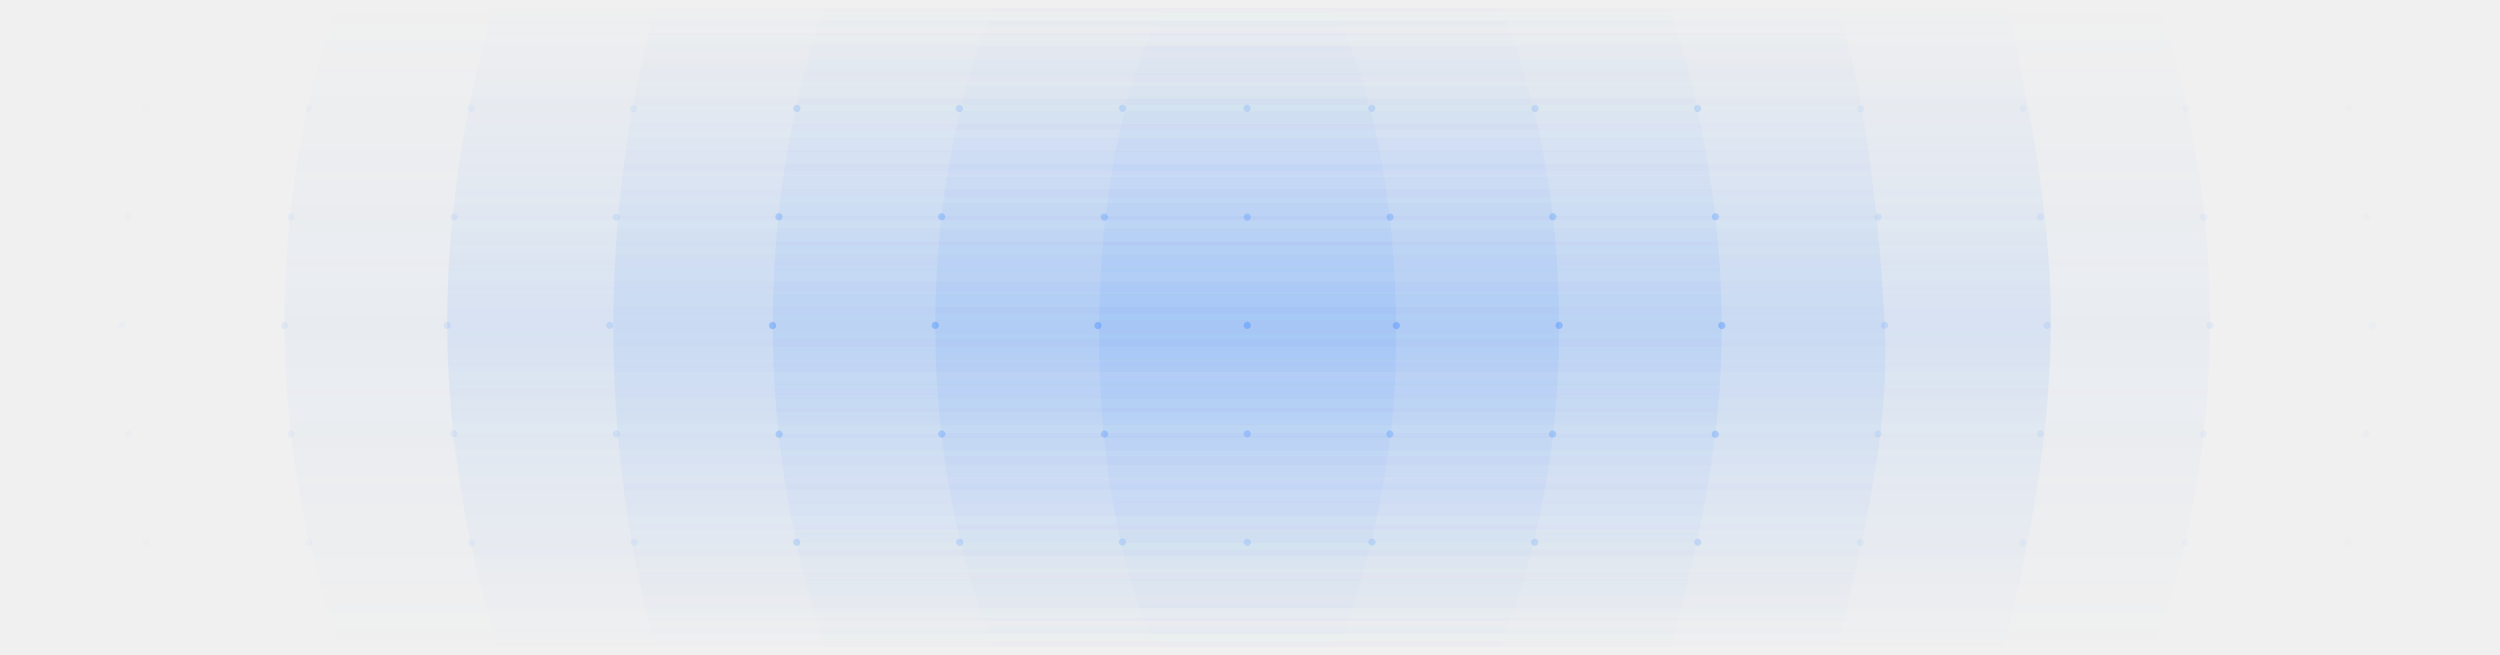
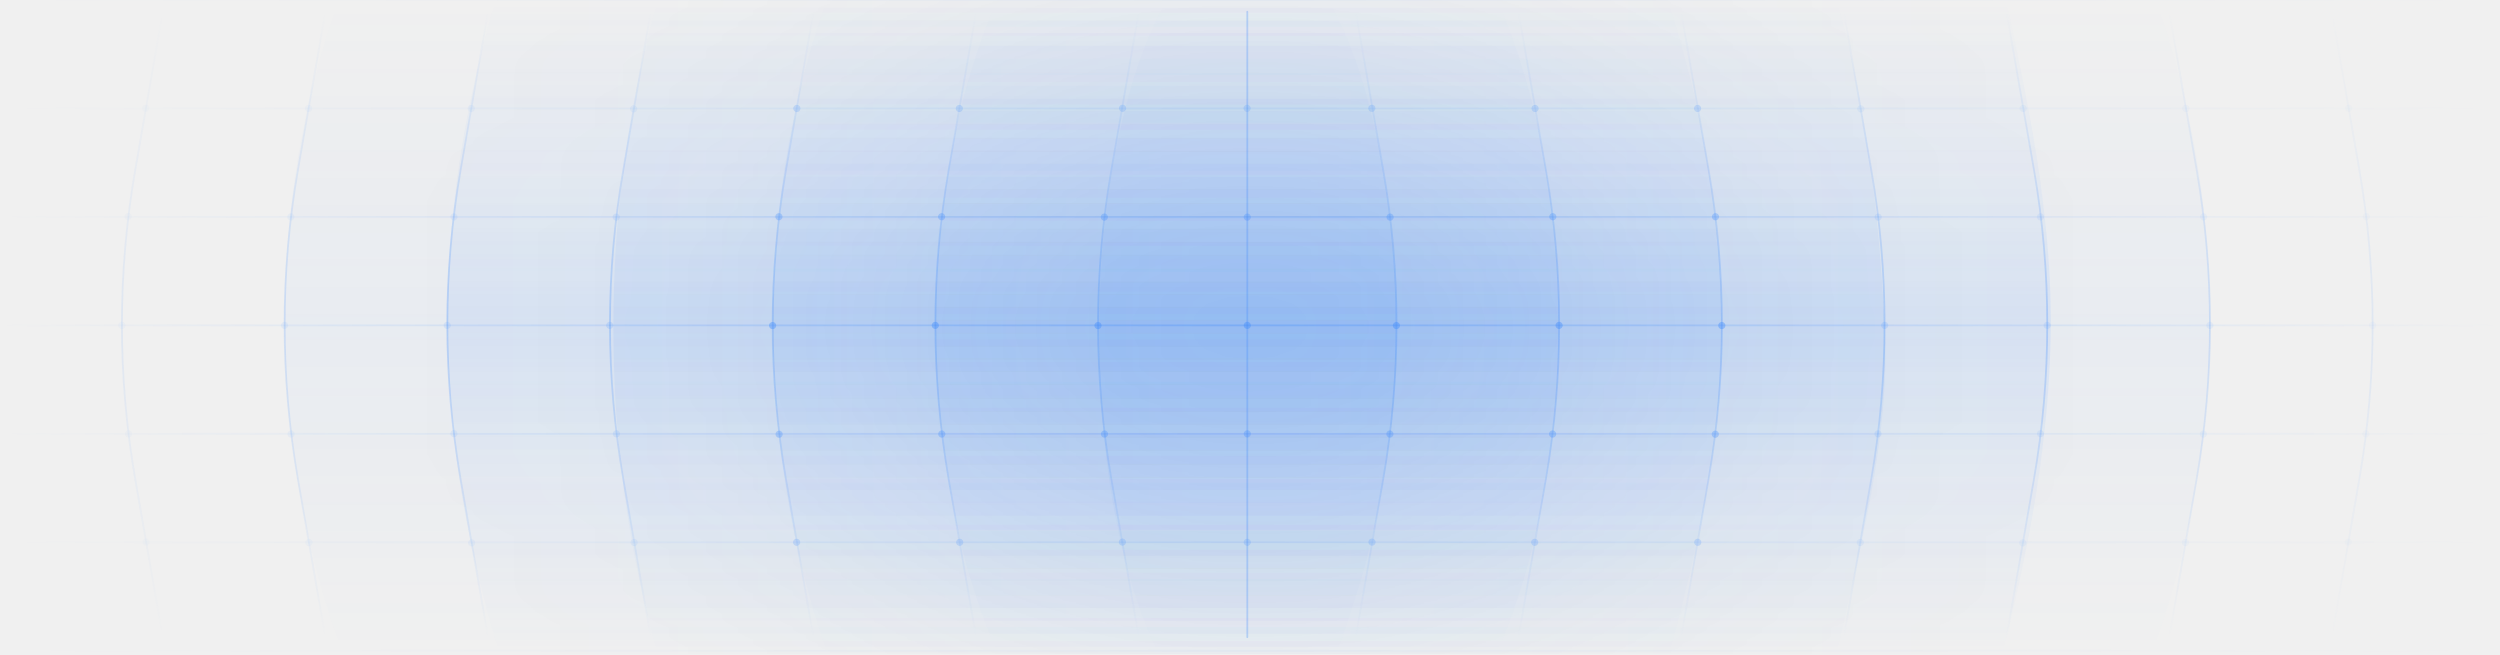
<svg xmlns="http://www.w3.org/2000/svg" width="1383" height="362" viewBox="0 0 1383 362" fill="none">
-   <g clip-path="url(#clip0_3888_121)">
-     <path opacity="0.1" d="M1107.9 361.3C1122.3 303 1134.5 241.8 1134.5 177.2C1134.5 115 1121.5 55.4 1109.8 -0.4H274.1C258.1 55.2 247.4 115.8 247.4 178C247.4 242.7 258.8 303.8 276.1 361.3H1107.9Z" fill="url(#paint0_linear_3888_121)" />
-     <path opacity="0.05" d="M187.1 0C167.8 55.6 157.4 115.3 157.4 177.6C157.4 242.3 168.7 304.3 189.5 361.7H1190.5C1211.2 304.3 1222.6 242.2 1222.6 177.6C1222.6 115.4 1212.1 55.6 1192.9 0H187.1Z" fill="url(#paint1_linear_3888_121)" />
-     <path opacity="0.1" d="M1016.2 361.7C1028 305.7 1045.8 243.8 1042.6 180C1039.3 115.6 1032 56 1016.2 0H363.7C348 56 339.3 117 339.3 180.8C339.3 244.7 347.9 305.7 363.7 361.7H1016.2Z" fill="url(#paint2_linear_3888_121)" />
-     <path opacity="0.1" d="M828.1 361.7C849.7 311.1 862.5 248.3 862.5 180.2C862.5 112.7 849.9 50.3 828.6 0H551.3C530 50.4 517.4 112.7 517.4 180.2C517.4 248.3 530.2 311.1 551.8 361.7H828.1Z" fill="url(#paint3_linear_3888_121)" />
-     <path opacity="0.1" d="M923.6 361.7C938.2 306.3 952.5 246.8 952.5 182.1C952.5 116.4 940.2 55 922.8 0L457.1 0.2C438.1 54.6 427.5 114.4 427.5 180.1C427.5 244.8 439 307.2 457.4 361.1L923.6 361.7Z" fill="url(#paint4_linear_3888_121)" />
+   <g clip-path="url(#clip0_3897_2)">
+     <path opacity="0.1" d="M1107.9 361.3C1122.3 303 1134.5 241.8 1134.5 177.2C1134.5 115 1121.5 55.4 1109.8 -0.4H274.1C258.1 55.2 247.4 115.8 247.4 178C247.4 242.7 258.8 303.8 276.1 361.3H1107.9Z" fill="url(#paint0_linear_3897_2)" />
+     <path opacity="0.05" d="M187.1 0C167.8 55.6 157.4 115.3 157.4 177.6C157.4 242.3 168.7 304.3 189.5 361.7H1190.5C1211.2 304.3 1222.6 242.2 1222.6 177.6C1222.6 115.4 1212.1 55.6 1192.9 0H187.1Z" fill="url(#paint1_linear_3897_2)" />
+     <path opacity="0.1" d="M1016.2 361.7C1028 305.7 1045.8 243.8 1042.6 180C1039.3 115.6 1032 56 1016.2 0H363.7C348 56 339.3 117 339.3 180.8C339.3 244.7 347.9 305.7 363.7 361.7H1016.2Z" fill="url(#paint2_linear_3897_2)" />
+     <path opacity="0.1" d="M828.1 361.7C849.7 311.1 862.5 248.3 862.5 180.2C862.5 112.7 849.9 50.3 828.6 0H551.3C530 50.4 517.4 112.7 517.4 180.2C517.4 248.3 530.2 311.1 551.8 361.7H828.1Z" fill="url(#paint3_linear_3897_2)" />
+     <path opacity="0.1" d="M923.6 361.7C938.2 306.3 952.5 246.8 952.5 182.1C952.5 116.4 940.2 55 922.8 0L457.1 0.2C438.1 54.6 427.5 114.4 427.5 180.1C427.5 244.8 439 307.2 457.4 361.1L923.6 361.7Z" fill="url(#paint4_linear_3897_2)" />
+     <path opacity="0.05" d="M1380 0H0" stroke="url(#paint5_linear_3897_2)" stroke-linecap="round" />
+     <path opacity="0.1" d="M1380 60H0" stroke="url(#paint6_linear_3897_2)" stroke-linecap="round" />
+     <path opacity="0.2" d="M1380 120H0" stroke="url(#paint7_linear_3897_2)" stroke-linecap="round" />
+     <path opacity="0.3" d="M1380 180H0" stroke="url(#paint8_linear_3897_2)" stroke-linecap="round" />
+     <path opacity="0.2" d="M1380 240H0" stroke="url(#paint9_linear_3897_2)" stroke-linecap="round" />
+     <path opacity="0.1" d="M1380 300H0" stroke="url(#paint10_linear_3897_2)" stroke-linecap="round" />
+     <path opacity="0.05" d="M1380 360H0" stroke="url(#paint11_linear_3897_2)" stroke-linecap="round" />
+     <path opacity="0.3" d="M630 6.5L614.8 94.1C605 150.6 605 208.4 614.8 265L630 352.6" stroke="url(#paint12_linear_3897_2)" stroke-linecap="round" />
+     <path opacity="0.3" d="M540 6.5L524.8 94.1C515 150.6 515 208.4 524.8 265L540 352.6" stroke="url(#paint13_linear_3897_2)" stroke-linecap="round" />
+     <path opacity="0.3" d="M450 6.5L434.8 94.1C425 150.6 425 208.4 434.8 265L450 352.6" stroke="url(#paint14_linear_3897_2)" stroke-linecap="round" />
+     <path opacity="0.3" d="M360 6.5L344.8 94.1C335 150.6 335 208.4 344.8 265L360 352.6" stroke="url(#paint15_linear_3897_2)" stroke-linecap="round" />
+     <path opacity="0.3" d="M270 6.5L254.8 94.1C245 150.6 245 208.4 254.8 265L270 352.6" stroke="url(#paint16_linear_3897_2)" stroke-linecap="round" />
+     <path opacity="0.2" d="M180 6.5L164.8 94.1C155 150.6 155 208.4 164.8 265L180 352.6" stroke="url(#paint17_linear_3897_2)" stroke-linecap="round" />
+     <path opacity="0.1" d="M90 6.5L74.8 94.1C65 150.6 65 208.4 74.8 265L90 352.5" stroke="url(#paint18_linear_3897_2)" stroke-linecap="round" />
+     <path opacity="0.3" d="M690 352.5V6.5" stroke="url(#paint19_linear_3897_2)" stroke-linecap="round" />
+     <path opacity="0.3" d="M750 352.5L765.2 264.9C775 208.4 775 150.6 765.2 94L750 6.5" stroke="url(#paint20_linear_3897_2)" stroke-linecap="round" />
+     <path opacity="0.3" d="M840 352.5L855.2 264.9C865 208.4 865 150.6 855.2 94L840 6.5" stroke="url(#paint21_linear_3897_2)" stroke-linecap="round" />
+     <path opacity="0.3" d="M930 352.5L945.2 264.9C955 208.4 955 150.6 945.2 94L930 6.5" stroke="url(#paint22_linear_3897_2)" stroke-linecap="round" />
+     <path opacity="0.3" d="M1020 352.5L1035.2 264.9C1045 208.4 1045 150.6 1035.2 94L1020 6.5" stroke="url(#paint23_linear_3897_2)" stroke-linecap="round" />
+     <path opacity="0.3" d="M1110 352.5L1125.2 264.9C1135 208.4 1135 150.6 1125.2 94L1110 6.5" stroke="url(#paint24_linear_3897_2)" stroke-linecap="round" />
+     <path opacity="0.2" d="M1200 352.5L1215.2 264.9C1225 208.4 1225 150.6 1215.2 94L1200 6.5" stroke="url(#paint25_linear_3897_2)" stroke-linecap="round" />
+     <path opacity="0.1" d="M1290 352.5L1305.2 264.9C1315 208.4 1315 150.6 1305.2 94L1290 6.5" stroke="url(#paint26_linear_3897_2)" stroke-linecap="round" />
    <path opacity="0.3" d="M690 122.1C691.105 122.1 692 121.204 692 120.1C692 118.995 691.105 118.1 690 118.1C688.895 118.1 688 118.995 688 120.1C688 121.204 688.895 122.1 690 122.1Z" fill="#448FFE" />
    <path opacity="0.3" d="M690 242C691.105 242 692 241.105 692 240C692 238.895 691.105 238 690 238C688.895 238 688 238.895 688 240C688 241.105 688.895 242 690 242Z" fill="#448FFE" />
    <path opacity="0.4" d="M690 182C691.105 182 692 181.105 692 180C692 178.895 691.105 178 690 178C688.895 178 688 178.895 688 180C688 181.105 688.895 182 690 182Z" fill="#448FFE" />
    <path opacity="0.2" d="M689.9 61.9C691.005 61.9 691.9 61.005 691.9 59.9C691.9 58.796 691.005 57.9 689.9 57.9C688.796 57.9 687.9 58.796 687.9 59.9C687.9 61.005 688.796 61.9 689.9 61.9Z" fill="#448FFE" />
    <path opacity="0.2" d="M690 302C691.105 302 692 301.105 692 300C692 298.895 691.105 298 690 298C688.895 298 688 298.895 688 300C688 301.105 688.895 302 690 302Z" fill="#448FFE" />
-     <path opacity="0.3" d="M769 122.1C770.105 122.1 771 121.204 771 120.1C771 118.995 770.105 118.1 769 118.1C767.895 118.1 767 118.995 767 120.1C767 121.204 767.895 122.1 769 122.1Z" fill="#448FFE" />
-     <path opacity="0.3" d="M768.9 242.1C770.005 242.1 770.9 241.204 770.9 240.1C770.9 238.995 770.005 238.1 768.9 238.1C767.796 238.1 766.9 238.995 766.9 240.1C766.9 241.204 767.796 242.1 768.9 242.1Z" fill="#448FFE" />
-     <path opacity="0.4" d="M772.5 182.1C773.605 182.1 774.5 181.204 774.5 180.1C774.5 178.995 773.605 178.1 772.5 178.1C771.395 178.1 770.5 178.995 770.5 180.1C770.5 181.204 771.395 182.1 772.5 182.1Z" fill="#448FFE" />
+     <path opacity="0.3" d="M769 122.101C770.105 122.101 771 121.205 771 120.101C771 118.996 770.105 118.101 769 118.101C767.895 118.101 767 118.996 767 120.101C767 121.205 767.895 122.101 769 122.101Z" fill="#448FFE" />
+     <path opacity="0.3" d="M768.9 242.101C770.005 242.101 770.9 241.205 770.9 240.101C770.9 238.996 770.005 238.101 768.9 238.101C767.796 238.101 766.9 238.996 766.9 240.101C766.9 241.205 767.796 242.101 768.9 242.101Z" fill="#448FFE" />
+     <path opacity="0.4" d="M772.5 182.101C773.605 182.101 774.5 181.205 774.5 180.101C774.5 178.996 773.605 178.101 772.5 178.101C771.395 178.101 770.5 178.996 770.5 180.101C770.5 181.205 771.395 182.101 772.5 182.101Z" fill="#448FFE" />
    <path opacity="0.2" d="M758.9 61.9C760.005 61.9 760.9 61.005 760.9 59.9C760.9 58.796 760.005 57.9 758.9 57.9C757.796 57.9 756.9 58.796 756.9 59.9C756.9 61.005 757.796 61.9 758.9 61.9Z" fill="#448FFE" />
    <path opacity="0.2" d="M759 301.9C760.105 301.9 761 301.005 761 299.9C761 298.796 760.105 297.9 759 297.9C757.895 297.9 757 298.796 757 299.9C757 301.005 757.895 301.9 759 301.9Z" fill="#448FFE" />
    <path opacity="0.3" d="M859 121.9C860.105 121.9 861 121.005 861 119.9C861 118.796 860.105 117.9 859 117.9C857.895 117.9 857 118.796 857 119.9C857 121.005 857.895 121.9 859 121.9Z" fill="#448FFE" />
-     <path opacity="0.3" d="M858.9 242.1C860.005 242.1 860.9 241.204 860.9 240.1C860.9 238.995 860.005 238.1 858.9 238.1C857.796 238.1 856.9 238.995 856.9 240.1C856.9 241.204 857.796 242.1 858.9 242.1Z" fill="#448FFE" />
+     <path opacity="0.3" d="M858.9 242.101C860.005 242.101 860.9 241.205 860.9 240.101C860.9 238.996 860.005 238.101 858.9 238.101C857.796 238.101 856.9 238.996 856.9 240.101C856.9 241.205 857.796 242.101 858.9 242.101Z" fill="#448FFE" />
    <path opacity="0.4" d="M862.5 182C863.605 182 864.5 181.105 864.5 180C864.5 178.895 863.605 178 862.5 178C861.395 178 860.5 178.895 860.5 180C860.5 181.105 861.395 182 862.5 182Z" fill="#448FFE" />
    <path opacity="0.2" d="M849.2 62C850.305 62 851.2 61.105 851.2 60C851.2 58.895 850.305 58 849.2 58C848.096 58 847.2 58.895 847.2 60C847.2 61.105 848.096 62 849.2 62Z" fill="#448FFE" />
    <path opacity="0.2" d="M849 302C850.105 302 851 301.105 851 300C851 298.895 850.105 298 849 298C847.895 298 847 298.895 847 300C847 301.105 847.895 302 849 302Z" fill="#448FFE" />
    <path opacity="0.3" d="M949 121.9C950.105 121.9 951 121.005 951 119.9C951 118.796 950.105 117.9 949 117.9C947.895 117.9 947 118.796 947 119.9C947 121.005 947.895 121.9 949 121.9Z" fill="#448FFE" />
-     <path opacity="0.3" d="M948.9 242.201C950.005 242.201 950.9 241.306 950.9 240.201C950.9 239.097 950.005 238.201 948.9 238.201C947.796 238.201 946.9 239.097 946.9 240.201C946.9 241.306 947.796 242.201 948.9 242.201Z" fill="#448FFE" />
-     <path opacity="0.4" d="M952.5 182.1C953.605 182.1 954.5 181.204 954.5 180.1C954.5 178.995 953.605 178.1 952.5 178.1C951.395 178.1 950.5 178.995 950.5 180.1C950.5 181.204 951.395 182.1 952.5 182.1Z" fill="#448FFE" />
+     <path opacity="0.3" d="M948.9 242.2C950.005 242.2 950.9 241.305 950.9 240.2C950.9 239.096 950.005 238.2 948.9 238.2C947.796 238.2 946.9 239.096 946.9 240.2C946.9 241.305 947.796 242.2 948.9 242.2Z" fill="#448FFE" />
+     <path opacity="0.4" d="M952.5 182.101C953.605 182.101 954.5 181.205 954.5 180.101C954.5 178.996 953.605 178.101 952.5 178.101C951.395 178.101 950.5 178.996 950.5 180.101C950.5 181.205 951.395 182.101 952.5 182.101Z" fill="#448FFE" />
    <path opacity="0.2" d="M939.101 62C940.205 62 941.101 61.105 941.101 60C941.101 58.895 940.205 58 939.101 58C937.996 58 937.101 58.895 937.101 60C937.101 61.105 937.996 62 939.101 62Z" fill="#448FFE" />
    <path opacity="0.2" d="M939.2 302C940.305 302 941.2 301.105 941.2 300C941.2 298.895 940.305 298 939.2 298C938.096 298 937.2 298.895 937.2 300C937.2 301.105 938.096 302 939.2 302Z" fill="#448FFE" />
    <g opacity="0.4">
-       <path opacity="0.3" d="M1039 122.102C1040.11 122.102 1041 121.206 1041 120.102C1041 118.997 1040.11 118.102 1039 118.102C1037.9 118.102 1037 118.997 1037 120.102C1037 121.206 1037.9 122.102 1039 122.102Z" fill="#448FFE" />
-       <path opacity="0.3" d="M1038.9 242.002C1040 242.002 1040.9 241.107 1040.9 240.002C1040.9 238.897 1040 238.002 1038.9 238.002C1037.8 238.002 1036.9 238.897 1036.9 240.002C1036.9 241.107 1037.8 242.002 1038.9 242.002Z" fill="#448FFE" />
-       <path opacity="0.4" d="M1042.6 182.002C1043.71 182.002 1044.6 181.107 1044.6 180.002C1044.6 178.897 1043.71 178.002 1042.6 178.002C1041.5 178.002 1040.6 178.897 1040.6 180.002C1040.6 181.107 1041.5 182.002 1042.6 182.002Z" fill="#448FFE" />
-       <path opacity="0.2" d="M1029.4 62.201C1030.5 62.201 1031.4 61.306 1031.4 60.201C1031.4 59.097 1030.5 58.201 1029.4 58.201C1028.3 58.201 1027.4 59.097 1027.4 60.201C1027.4 61.306 1028.3 62.201 1029.4 62.201Z" fill="#448FFE" />
-       <path opacity="0.2" d="M1029.1 302.102C1030.21 302.102 1031.1 301.206 1031.1 300.102C1031.1 298.997 1030.21 298.102 1029.1 298.102C1028 298.102 1027.1 298.997 1027.1 300.102C1027.1 301.206 1028 302.102 1029.1 302.102Z" fill="#448FFE" />
+       <path opacity="0.3" d="M1039 122.101C1040.11 122.101 1041 121.205 1041 120.101C1041 118.996 1040.11 118.101 1039 118.101C1037.9 118.101 1037 118.996 1037 120.101C1037 121.205 1037.9 122.101 1039 122.101Z" fill="#448FFE" />
+       <path opacity="0.3" d="M1038.9 242C1040 242 1040.9 241.105 1040.9 240C1040.9 238.895 1040 238 1038.9 238C1037.8 238 1036.9 238.895 1036.9 240C1036.9 241.105 1037.8 242 1038.9 242Z" fill="#448FFE" />
+       <path opacity="0.4" d="M1042.6 182C1043.71 182 1044.6 181.105 1044.6 180C1044.6 178.895 1043.71 178 1042.6 178C1041.5 178 1040.6 178.895 1040.6 180C1040.6 181.105 1041.5 182 1042.6 182Z" fill="#448FFE" />
+       <path opacity="0.2" d="M1029.4 62.2C1030.5 62.2 1031.4 61.305 1031.4 60.2C1031.4 59.096 1030.5 58.2 1029.4 58.2C1028.3 58.2 1027.4 59.096 1027.4 60.2C1027.4 61.305 1028.3 62.2 1029.4 62.2Z" fill="#448FFE" />
+       <path opacity="0.2" d="M1029.1 302.101C1030.21 302.101 1031.1 301.205 1031.1 300.101C1031.1 298.996 1030.21 298.101 1029.1 298.101C1028 298.101 1027.1 298.996 1027.1 300.101C1027.1 301.205 1028 302.101 1029.1 302.101Z" fill="#448FFE" />
    </g>
    <g opacity="0.3">
      <path opacity="0.3" d="M1128.8 122C1129.9 122 1130.8 121.105 1130.8 120C1130.8 118.895 1129.9 118 1128.8 118C1127.7 118 1126.8 118.895 1126.8 120C1126.8 121.105 1127.7 122 1128.8 122Z" fill="#448FFE" />
      <path opacity="0.3" d="M1128.8 241.9C1129.9 241.9 1130.8 241.005 1130.8 239.9C1130.8 238.796 1129.9 237.9 1128.8 237.9C1127.7 237.9 1126.8 238.796 1126.8 239.9C1126.8 241.005 1127.7 241.9 1128.8 241.9Z" fill="#448FFE" />
      <path opacity="0.4" d="M1132.5 182C1133.6 182 1134.5 181.105 1134.5 180C1134.5 178.895 1133.6 178 1132.5 178C1131.4 178 1130.5 178.895 1130.5 180C1130.5 181.105 1131.4 182 1132.5 182Z" fill="#448FFE" />
      <path opacity="0.2" d="M1119.2 62C1120.3 62 1121.2 61.105 1121.2 60C1121.2 58.895 1120.3 58 1119.2 58C1118.1 58 1117.2 58.895 1117.2 60C1117.2 61.105 1118.1 62 1119.2 62Z" fill="#448FFE" />
-       <path opacity="0.2" d="M1119 302.301C1120.1 302.301 1121 301.405 1121 300.301C1121 299.196 1120.1 298.301 1119 298.301C1117.9 298.301 1117 299.196 1117 300.301C1117 301.405 1117.9 302.301 1119 302.301Z" fill="#448FFE" />
+       <path opacity="0.2" d="M1119 302.3C1120.1 302.3 1121 301.404 1121 300.3C1121 299.195 1120.1 298.3 1119 298.3C1117.9 298.3 1117 299.195 1117 300.3C1117 301.404 1117.9 302.3 1119 302.3Z" fill="#448FFE" />
    </g>
    <g opacity="0.2">
      <path opacity="0.3" d="M1219 122C1220.1 122 1221 121.105 1221 120C1221 118.895 1220.1 118 1219 118C1217.9 118 1217 118.895 1217 120C1217 121.105 1217.9 122 1219 122Z" fill="#448FFE" />
      <path opacity="0.3" d="M1218.9 242.1C1220 242.1 1220.9 241.204 1220.9 240.1C1220.9 238.995 1220 238.1 1218.9 238.1C1217.8 238.1 1216.9 238.995 1216.9 240.1C1216.9 241.204 1217.8 242.1 1218.9 242.1Z" fill="#448FFE" />
      <path opacity="0.4" d="M1222.5 182C1223.6 182 1224.5 181.105 1224.5 180C1224.5 178.895 1223.6 178 1222.5 178C1221.4 178 1220.5 178.895 1220.5 180C1220.5 181.105 1221.4 182 1222.5 182Z" fill="#448FFE" />
      <path opacity="0.2" d="M1209.2 62C1210.3 62 1211.2 61.105 1211.2 60C1211.2 58.895 1210.3 58 1209.2 58C1208.1 58 1207.2 58.895 1207.2 60C1207.2 61.105 1208.1 62 1209.2 62Z" fill="#448FFE" />
      <path opacity="0.2" d="M1209 302.1C1210.1 302.1 1211 301.204 1211 300.1C1211 298.995 1210.1 298.1 1209 298.1C1207.9 298.1 1207 298.995 1207 300.1C1207 301.204 1207.9 302.1 1209 302.1Z" fill="#448FFE" />
    </g>
    <g opacity="0.1">
      <path opacity="0.3" d="M1309 121.801C1310.11 121.801 1311 120.905 1311 119.801C1311 118.696 1310.11 117.801 1309 117.801C1307.9 117.801 1307 118.696 1307 119.801C1307 120.905 1307.9 121.801 1309 121.801Z" fill="#448FFE" />
      <path opacity="0.3" d="M1308.8 242C1309.91 242 1310.8 241.105 1310.8 240C1310.8 238.895 1309.91 238 1308.8 238C1307.7 238 1306.8 238.895 1306.8 240C1306.8 241.105 1307.7 242 1308.8 242Z" fill="#448FFE" />
      <path opacity="0.4" d="M1312.5 182C1313.61 182 1314.5 181.105 1314.5 180C1314.5 178.895 1313.61 178 1312.5 178C1311.4 178 1310.5 178.895 1310.5 180C1310.5 181.105 1311.4 182 1312.5 182Z" fill="#448FFE" />
      <path opacity="0.2" d="M1299.3 61.9C1300.41 61.9 1301.3 61.005 1301.3 59.9C1301.3 58.796 1300.41 57.9 1299.3 57.9C1298.2 57.9 1297.3 58.796 1297.3 59.9C1297.3 61.005 1298.2 61.9 1299.3 61.9Z" fill="#448FFE" />
      <path opacity="0.2" d="M1299.1 301.9C1300.21 301.9 1301.1 301.005 1301.1 299.9C1301.1 298.796 1300.21 297.9 1299.1 297.9C1298 297.9 1297.1 298.796 1297.1 299.9C1297.1 301.005 1298 301.9 1299.1 301.9Z" fill="#448FFE" />
    </g>
-     <path opacity="0.3" d="M610.9 122.1C612.005 122.1 612.9 121.204 612.9 120.1C612.9 118.995 612.005 118.1 610.9 118.1C609.796 118.1 608.9 118.995 608.9 120.1C608.9 121.204 609.796 122.1 610.9 122.1Z" fill="#448FFE" />
-     <path opacity="0.3" d="M611 242.1C612.105 242.1 613 241.204 613 240.1C613 238.995 612.105 238.1 611 238.1C609.895 238.1 609 238.995 609 240.1C609 241.204 609.895 242.1 611 242.1Z" fill="#448FFE" />
-     <path opacity="0.4" d="M607.4 182.1C608.505 182.1 609.4 181.204 609.4 180.1C609.4 178.995 608.505 178.1 607.4 178.1C606.296 178.1 605.4 178.995 605.4 180.1C605.4 181.204 606.296 182.1 607.4 182.1Z" fill="#448FFE" />
+     <path opacity="0.3" d="M610.9 122.101C612.005 122.101 612.9 121.205 612.9 120.101C612.9 118.996 612.005 118.101 610.9 118.101C609.796 118.101 608.9 118.996 608.9 120.101C608.9 121.205 609.796 122.101 610.9 122.101Z" fill="#448FFE" />
+     <path opacity="0.3" d="M611 242.101C612.105 242.101 613 241.205 613 240.101C613 238.996 612.105 238.101 611 238.101C609.895 238.101 609 238.996 609 240.101C609 241.205 609.895 242.101 611 242.101Z" fill="#448FFE" />
+     <path opacity="0.4" d="M607.4 182.101C608.505 182.101 609.4 181.205 609.4 180.101C609.4 178.996 608.505 178.101 607.4 178.101C606.296 178.101 605.4 178.996 605.4 180.101C605.4 181.205 606.296 182.101 607.4 182.101Z" fill="#448FFE" />
    <path opacity="0.2" d="M621 61.9C622.105 61.9 623 61.005 623 59.9C623 58.796 622.105 57.9 621 57.9C619.895 57.9 619 58.796 619 59.9C619 61.005 619.895 61.9 621 61.9Z" fill="#448FFE" />
    <path opacity="0.2" d="M620.9 301.9C622.005 301.9 622.9 301.005 622.9 299.9C622.9 298.796 622.005 297.9 620.9 297.9C619.796 297.9 618.9 298.796 618.9 299.9C618.9 301.005 619.796 301.9 620.9 301.9Z" fill="#448FFE" />
    <path opacity="0.3" d="M520.9 121.9C522.005 121.9 522.9 121.005 522.9 119.9C522.9 118.796 522.005 117.9 520.9 117.9C519.796 117.9 518.9 118.796 518.9 119.9C518.9 121.005 519.796 121.9 520.9 121.9Z" fill="#448FFE" />
-     <path opacity="0.3" d="M521 242.1C522.105 242.1 523 241.204 523 240.1C523 238.995 522.105 238.1 521 238.1C519.895 238.1 519 238.995 519 240.1C519 241.204 519.895 242.1 521 242.1Z" fill="#448FFE" />
+     <path opacity="0.3" d="M521 242.101C522.105 242.101 523 241.205 523 240.101C523 238.996 522.105 238.101 521 238.101C519.895 238.101 519 238.996 519 240.101C519 241.205 519.895 242.101 521 242.101Z" fill="#448FFE" />
    <path opacity="0.4" d="M517.4 182C518.505 182 519.4 181.105 519.4 180C519.4 178.895 518.505 178 517.4 178C516.296 178 515.4 178.895 515.4 180C515.4 181.105 516.296 182 517.4 182Z" fill="#448FFE" />
    <path opacity="0.2" d="M530.7 62C531.805 62 532.7 61.105 532.7 60C532.7 58.895 531.805 58 530.7 58C529.596 58 528.7 58.895 528.7 60C528.7 61.105 529.596 62 530.7 62Z" fill="#448FFE" />
    <path opacity="0.2" d="M530.9 302C532.005 302 532.9 301.105 532.9 300C532.9 298.895 532.005 298 530.9 298C529.796 298 528.9 298.895 528.9 300C528.9 301.105 529.796 302 530.9 302Z" fill="#448FFE" />
    <path opacity="0.3" d="M430.9 121.9C432.005 121.9 432.9 121.005 432.9 119.9C432.9 118.796 432.005 117.9 430.9 117.9C429.796 117.9 428.9 118.796 428.9 119.9C428.9 121.005 429.796 121.9 430.9 121.9Z" fill="#448FFE" />
-     <path opacity="0.3" d="M431 242.201C432.105 242.201 433 241.306 433 240.201C433 239.097 432.105 238.201 431 238.201C429.895 238.201 429 239.097 429 240.201C429 241.306 429.895 242.201 431 242.201Z" fill="#448FFE" />
-     <path opacity="0.4" d="M427.4 182.1C428.505 182.1 429.4 181.204 429.4 180.1C429.4 178.995 428.505 178.1 427.4 178.1C426.296 178.1 425.4 178.995 425.4 180.1C425.4 181.204 426.296 182.1 427.4 182.1Z" fill="#448FFE" />
+     <path opacity="0.3" d="M431 242.2C432.105 242.2 433 241.305 433 240.2C433 239.096 432.105 238.2 431 238.2C429.895 238.2 429 239.096 429 240.2C429 241.305 429.895 242.2 431 242.2Z" fill="#448FFE" />
+     <path opacity="0.4" d="M427.4 182.101C428.505 182.101 429.4 181.205 429.4 180.101C429.4 178.996 428.505 178.101 427.4 178.101C426.296 178.101 425.4 178.996 425.4 180.101C425.4 181.205 426.296 182.101 427.4 182.101Z" fill="#448FFE" />
    <path opacity="0.2" d="M440.801 62C441.905 62 442.801 61.105 442.801 60C442.801 58.895 441.905 58 440.801 58C439.696 58 438.801 58.895 438.801 60C438.801 61.105 439.696 62 440.801 62Z" fill="#448FFE" />
    <path opacity="0.2" d="M440.7 302C441.805 302 442.7 301.105 442.7 300C442.7 298.895 441.805 298 440.7 298C439.596 298 438.7 298.895 438.7 300C438.7 301.105 439.596 302 440.7 302Z" fill="#448FFE" />
    <g opacity="0.4">
-       <path opacity="0.3" d="M340.9 122.102C342.005 122.102 342.9 121.206 342.9 120.102C342.9 118.997 342.005 118.102 340.9 118.102C339.796 118.102 338.9 118.997 338.9 120.102C338.9 121.206 339.796 122.102 340.9 122.102Z" fill="#448FFE" />
-       <path opacity="0.3" d="M341.001 242.002C342.106 242.002 343.001 241.107 343.001 240.002C343.001 238.897 342.106 238.002 341.001 238.002C339.896 238.002 339.001 238.897 339.001 240.002C339.001 241.107 339.896 242.002 341.001 242.002Z" fill="#448FFE" />
-       <path opacity="0.4" d="M337.301 182.002C338.405 182.002 339.301 181.107 339.301 180.002C339.301 178.897 338.405 178.002 337.301 178.002C336.196 178.002 335.301 178.897 335.301 180.002C335.301 181.107 336.196 182.002 337.301 182.002Z" fill="#448FFE" />
-       <path opacity="0.2" d="M350.501 62.201C351.606 62.201 352.501 61.306 352.501 60.201C352.501 59.097 351.606 58.201 350.501 58.201C349.396 58.201 348.501 59.097 348.501 60.201C348.501 61.306 349.396 62.201 350.501 62.201Z" fill="#448FFE" />
-       <path opacity="0.2" d="M350.801 302.102C351.905 302.102 352.801 301.206 352.801 300.102C352.801 298.997 351.905 298.102 350.801 298.102C349.696 298.102 348.801 298.997 348.801 300.102C348.801 301.206 349.696 302.102 350.801 302.102Z" fill="#448FFE" />
+       <path opacity="0.3" d="M340.9 122.101C342.005 122.101 342.9 121.205 342.9 120.101C342.9 118.996 342.005 118.101 340.9 118.101C339.796 118.101 338.9 118.996 338.9 120.101C338.9 121.205 339.796 122.101 340.9 122.101Z" fill="#448FFE" />
+       <path opacity="0.3" d="M341.001 242C342.106 242 343.001 241.105 343.001 240C343.001 238.895 342.106 238 341.001 238C339.896 238 339.001 238.895 339.001 240C339.001 241.105 339.896 242 341.001 242Z" fill="#448FFE" />
+       <path opacity="0.4" d="M337.301 182C338.405 182 339.301 181.105 339.301 180C339.301 178.895 338.405 178 337.301 178C336.196 178 335.301 178.895 335.301 180C335.301 181.105 336.196 182 337.301 182Z" fill="#448FFE" />
+       <path opacity="0.2" d="M350.501 62.2C351.606 62.2 352.501 61.305 352.501 60.2C352.501 59.096 351.606 58.2 350.501 58.2C349.396 58.2 348.501 59.096 348.501 60.2C348.501 61.305 349.396 62.2 350.501 62.2Z" fill="#448FFE" />
+       <path opacity="0.2" d="M350.801 302.101C351.905 302.101 352.801 301.205 352.801 300.101C352.801 298.996 351.905 298.101 350.801 298.101C349.696 298.101 348.801 298.996 348.801 300.101C348.801 301.205 349.696 302.101 350.801 302.101Z" fill="#448FFE" />
    </g>
    <g opacity="0.3">
      <path opacity="0.3" d="M251.101 122C252.205 122 253.101 121.105 253.101 120C253.101 118.895 252.205 118 251.101 118C249.996 118 249.101 118.895 249.101 120C249.101 121.105 249.996 122 251.101 122Z" fill="#448FFE" />
      <path opacity="0.3" d="M251.101 241.9C252.205 241.9 253.101 241.005 253.101 239.9C253.101 238.796 252.205 237.9 251.101 237.9C249.996 237.9 249.101 238.796 249.101 239.9C249.101 241.005 249.996 241.9 251.101 241.9Z" fill="#448FFE" />
      <path opacity="0.4" d="M247.4 182C248.505 182 249.4 181.105 249.4 180C249.4 178.895 248.505 178 247.4 178C246.296 178 245.4 178.895 245.4 180C245.4 181.105 246.296 182 247.4 182Z" fill="#448FFE" />
      <path opacity="0.2" d="M260.7 62C261.805 62 262.7 61.105 262.7 60C262.7 58.895 261.805 58 260.7 58C259.596 58 258.7 58.895 258.7 60C258.7 61.105 259.596 62 260.7 62Z" fill="#448FFE" />
-       <path opacity="0.2" d="M260.9 302.301C262.005 302.301 262.9 301.405 262.9 300.301C262.9 299.196 262.005 298.301 260.9 298.301C259.796 298.301 258.9 299.196 258.9 300.301C258.9 301.405 259.796 302.301 260.9 302.301Z" fill="#448FFE" />
+       <path opacity="0.2" d="M260.9 302.3C262.005 302.3 262.9 301.404 262.9 300.3C262.9 299.195 262.005 298.3 260.9 298.3C259.796 298.3 258.9 299.195 258.9 300.3C258.9 301.404 259.796 302.3 260.9 302.3Z" fill="#448FFE" />
    </g>
    <g opacity="0.2">
      <path opacity="0.3" d="M160.9 122C162.005 122 162.9 121.105 162.9 120C162.9 118.895 162.005 118 160.9 118C159.796 118 158.9 118.895 158.9 120C158.9 121.105 159.796 122 160.9 122Z" fill="#448FFE" />
      <path opacity="0.3" d="M161 242.1C162.105 242.1 163 241.204 163 240.1C163 238.995 162.105 238.1 161 238.1C159.895 238.1 159 238.995 159 240.1C159 241.204 159.895 242.1 161 242.1Z" fill="#448FFE" />
      <path opacity="0.4" d="M157.4 182C158.505 182 159.4 181.105 159.4 180C159.4 178.895 158.505 178 157.4 178C156.296 178 155.4 178.895 155.4 180C155.4 181.105 156.296 182 157.4 182Z" fill="#448FFE" />
      <path opacity="0.2" d="M170.7 62C171.805 62 172.7 61.105 172.7 60C172.7 58.895 171.805 58 170.7 58C169.596 58 168.7 58.895 168.7 60C168.7 61.105 169.596 62 170.7 62Z" fill="#448FFE" />
      <path opacity="0.2" d="M170.9 302.1C172.005 302.1 172.9 301.204 172.9 300.1C172.9 298.995 172.005 298.1 170.9 298.1C169.796 298.1 168.9 298.995 168.9 300.1C168.9 301.204 169.796 302.1 170.9 302.1Z" fill="#448FFE" />
    </g>
    <g opacity="0.1">
      <path opacity="0.3" d="M70.9 121.801C72.005 121.801 72.9 120.905 72.9 119.801C72.9 118.696 72.005 117.801 70.9 117.801C69.796 117.801 68.9 118.696 68.9 119.801C68.9 120.905 69.796 121.801 70.9 121.801Z" fill="#448FFE" />
      <path opacity="0.3" d="M71.101 242C72.205 242 73.101 241.105 73.101 240C73.101 238.895 72.205 238 71.101 238C69.996 238 69.101 238.895 69.101 240C69.101 241.105 69.996 242 71.101 242Z" fill="#448FFE" />
      <path opacity="0.4" d="M67.4 182C68.505 182 69.4 181.105 69.4 180C69.4 178.895 68.505 178 67.4 178C66.296 178 65.4 178.895 65.4 180C65.4 181.105 66.296 182 67.4 182Z" fill="#448FFE" />
      <path opacity="0.2" d="M80.601 61.9C81.705 61.9 82.601 61.005 82.601 59.9C82.601 58.796 81.705 57.9 80.601 57.9C79.496 57.9 78.601 58.796 78.601 59.9C78.601 61.005 79.496 61.9 80.601 61.9Z" fill="#448FFE" />
      <path opacity="0.2" d="M80.801 301.9C81.905 301.9 82.801 301.005 82.801 299.9C82.801 298.796 81.905 297.9 80.801 297.9C79.696 297.9 78.801 298.796 78.801 299.9C78.801 301.005 79.696 301.9 80.801 301.9Z" fill="#448FFE" />
    </g>
-     <path opacity="0.1" d="M739.5 361.7C757.2 311.6 772.4 257.3 772.4 185C772.4 107.5 757.5 39.4 735 0H645.4C622.9 39.4 608 107.5 608 185C608 257.3 620.9 321.5 640.9 361.7H739.5Z" fill="url(#paint5_linear_3888_121)" />
+     <path opacity="0.1" d="M739.5 361.7C757.2 311.6 772.4 257.3 772.4 185C772.4 107.5 757.5 39.4 735 0H645.4C622.9 39.4 608 107.5 608 185C608 257.3 620.9 321.5 640.9 361.7H739.5Z" fill="url(#paint27_linear_3897_2)" />
+     <g filter="url(#filter0_f_3897_2)">
+       <ellipse cx="691.5" cy="181" rx="691.5" ry="161" fill="url(#paint28_radial_3897_2)" fill-opacity="0.7" />
+     </g>
  </g>
  <defs>
-     <linearGradient id="paint0_linear_3888_121" x1="690.956" y1="361.304" x2="690.956" y2="-0.393" gradientUnits="userSpaceOnUse">
-       <stop stop-color="#448FFE" stop-opacity="0" />
-       <stop offset="0.5" stop-color="#448FFE" />
-       <stop offset="0.999" stop-color="#448FFE" stop-opacity="0" />
-     </linearGradient>
-     <linearGradient id="paint1_linear_3888_121" x1="689.953" y1="361.724" x2="689.953" y2="0.027" gradientUnits="userSpaceOnUse">
-       <stop stop-color="#448FFE" stop-opacity="0" />
-       <stop offset="0.5" stop-color="#448FFE" />
-       <stop offset="0.999" stop-color="#448FFE" stop-opacity="0" />
-     </linearGradient>
-     <linearGradient id="paint2_linear_3888_121" x1="691.148" y1="361.724" x2="691.148" y2="0.027" gradientUnits="userSpaceOnUse">
-       <stop stop-color="#448FFE" stop-opacity="0" />
-       <stop offset="0.5" stop-color="#448FFE" />
-       <stop offset="0.999" stop-color="#448FFE" stop-opacity="0" />
-     </linearGradient>
-     <linearGradient id="paint3_linear_3888_121" x1="689.953" y1="361.724" x2="689.953" y2="0.027" gradientUnits="userSpaceOnUse">
-       <stop stop-color="#448FFE" stop-opacity="0" />
-       <stop offset="0.5" stop-color="#448FFE" />
-       <stop offset="0.999" stop-color="#448FFE" stop-opacity="0" />
-     </linearGradient>
-     <linearGradient id="paint4_linear_3888_121" x1="689.953" y1="361.684" x2="689.953" y2="-0.013" gradientUnits="userSpaceOnUse">
-       <stop stop-color="#448FFE" stop-opacity="0" />
-       <stop offset="0.5" stop-color="#448FFE" />
-       <stop offset="0.999" stop-color="#448FFE" stop-opacity="0" />
-     </linearGradient>
-     <linearGradient id="paint5_linear_3888_121" x1="690.3" y1="361.724" x2="690.3" y2="0.027" gradientUnits="userSpaceOnUse">
-       <stop stop-color="#448FFE" stop-opacity="0" />
-       <stop offset="0.5" stop-color="#448FFE" />
-       <stop offset="0.999" stop-color="#448FFE" stop-opacity="0" />
-     </linearGradient>
-     <clipPath id="clip0_3888_121">
-       <rect width="1383" height="362" fill="white" />
+     <filter id="filter0_f_3897_2" x="-224" y="-204" width="1831" height="770" filterUnits="userSpaceOnUse" color-interpolation-filters="sRGB">
+       <feFlood flood-opacity="0" result="BackgroundImageFix" />
+       <feBlend mode="normal" in="SourceGraphic" in2="BackgroundImageFix" result="shape" />
+       <feGaussianBlur stdDeviation="112" result="effect1_foregroundBlur_3897_2" />
+     </filter>
+     <linearGradient id="paint0_linear_3897_2" x1="690.956" y1="361.304" x2="690.956" y2="-0.393" gradientUnits="userSpaceOnUse">
+       <stop stop-color="#448FFE" stop-opacity="0" />
+       <stop offset="0.5" stop-color="#448FFE" />
+       <stop offset="0.999" stop-color="#448FFE" stop-opacity="0" />
+     </linearGradient>
+     <linearGradient id="paint1_linear_3897_2" x1="689.953" y1="361.724" x2="689.953" y2="0.027" gradientUnits="userSpaceOnUse">
+       <stop stop-color="#448FFE" stop-opacity="0" />
+       <stop offset="0.5" stop-color="#448FFE" />
+       <stop offset="0.999" stop-color="#448FFE" stop-opacity="0" />
+     </linearGradient>
+     <linearGradient id="paint2_linear_3897_2" x1="691.148" y1="361.724" x2="691.148" y2="0.027" gradientUnits="userSpaceOnUse">
+       <stop stop-color="#448FFE" stop-opacity="0" />
+       <stop offset="0.5" stop-color="#448FFE" />
+       <stop offset="0.999" stop-color="#448FFE" stop-opacity="0" />
+     </linearGradient>
+     <linearGradient id="paint3_linear_3897_2" x1="689.953" y1="361.724" x2="689.953" y2="0.027" gradientUnits="userSpaceOnUse">
+       <stop stop-color="#448FFE" stop-opacity="0" />
+       <stop offset="0.5" stop-color="#448FFE" />
+       <stop offset="0.999" stop-color="#448FFE" stop-opacity="0" />
+     </linearGradient>
+     <linearGradient id="paint4_linear_3897_2" x1="689.953" y1="361.684" x2="689.953" y2="-0.013" gradientUnits="userSpaceOnUse">
+       <stop stop-color="#448FFE" stop-opacity="0" />
+       <stop offset="0.5" stop-color="#448FFE" />
+       <stop offset="0.999" stop-color="#448FFE" stop-opacity="0" />
+     </linearGradient>
+     <linearGradient id="paint5_linear_3897_2" x1="-nan" y1="-nan" x2="-nan" y2="-nan" gradientUnits="userSpaceOnUse">
+       <stop stop-color="#448FFE" stop-opacity="0" />
+       <stop offset="0.495" stop-color="#448FFE" />
+       <stop offset="1" stop-color="#448FFE" stop-opacity="0" />
+     </linearGradient>
+     <linearGradient id="paint6_linear_3897_2" x1="-nan" y1="-nan" x2="-nan" y2="-nan" gradientUnits="userSpaceOnUse">
+       <stop stop-color="#448FFE" stop-opacity="0" />
+       <stop offset="0.495" stop-color="#448FFE" />
+       <stop offset="1" stop-color="#448FFE" stop-opacity="0" />
+     </linearGradient>
+     <linearGradient id="paint7_linear_3897_2" x1="-nan" y1="-nan" x2="-nan" y2="-nan" gradientUnits="userSpaceOnUse">
+       <stop stop-color="#448FFE" stop-opacity="0" />
+       <stop offset="0.495" stop-color="#448FFE" />
+       <stop offset="1" stop-color="#448FFE" stop-opacity="0" />
+     </linearGradient>
+     <linearGradient id="paint8_linear_3897_2" x1="-nan" y1="-nan" x2="-nan" y2="-nan" gradientUnits="userSpaceOnUse">
+       <stop stop-color="#448FFE" stop-opacity="0" />
+       <stop offset="0.495" stop-color="#448FFE" />
+       <stop offset="1" stop-color="#448FFE" stop-opacity="0" />
+     </linearGradient>
+     <linearGradient id="paint9_linear_3897_2" x1="-nan" y1="-nan" x2="-nan" y2="-nan" gradientUnits="userSpaceOnUse">
+       <stop stop-color="#448FFE" stop-opacity="0" />
+       <stop offset="0.495" stop-color="#448FFE" />
+       <stop offset="1" stop-color="#448FFE" stop-opacity="0" />
+     </linearGradient>
+     <linearGradient id="paint10_linear_3897_2" x1="-nan" y1="-nan" x2="-nan" y2="-nan" gradientUnits="userSpaceOnUse">
+       <stop stop-color="#448FFE" stop-opacity="0" />
+       <stop offset="0.495" stop-color="#448FFE" />
+       <stop offset="1" stop-color="#448FFE" stop-opacity="0" />
+     </linearGradient>
+     <linearGradient id="paint11_linear_3897_2" x1="-nan" y1="-nan" x2="-nan" y2="-nan" gradientUnits="userSpaceOnUse">
+       <stop stop-color="#448FFE" stop-opacity="0" />
+       <stop offset="0.495" stop-color="#448FFE" />
+       <stop offset="1" stop-color="#448FFE" stop-opacity="0" />
+     </linearGradient>
+     <linearGradient id="paint12_linear_3897_2" x1="618.731" y1="6.5" x2="618.731" y2="352.5" gradientUnits="userSpaceOnUse">
+       <stop stop-color="#448FFE" stop-opacity="0" />
+       <stop offset="0.495" stop-color="#448FFE" />
+       <stop offset="1" stop-color="#448FFE" stop-opacity="0" />
+     </linearGradient>
+     <linearGradient id="paint13_linear_3897_2" x1="528.731" y1="6.5" x2="528.731" y2="352.5" gradientUnits="userSpaceOnUse">
+       <stop stop-color="#448FFE" stop-opacity="0" />
+       <stop offset="0.495" stop-color="#448FFE" />
+       <stop offset="1" stop-color="#448FFE" stop-opacity="0" />
+     </linearGradient>
+     <linearGradient id="paint14_linear_3897_2" x1="438.731" y1="6.5" x2="438.731" y2="352.5" gradientUnits="userSpaceOnUse">
+       <stop stop-color="#448FFE" stop-opacity="0" />
+       <stop offset="0.495" stop-color="#448FFE" />
+       <stop offset="1" stop-color="#448FFE" stop-opacity="0" />
+     </linearGradient>
+     <linearGradient id="paint15_linear_3897_2" x1="348.731" y1="6.5" x2="348.731" y2="352.5" gradientUnits="userSpaceOnUse">
+       <stop stop-color="#448FFE" stop-opacity="0" />
+       <stop offset="0.495" stop-color="#448FFE" />
+       <stop offset="1" stop-color="#448FFE" stop-opacity="0" />
+     </linearGradient>
+     <linearGradient id="paint16_linear_3897_2" x1="258.731" y1="6.5" x2="258.731" y2="352.5" gradientUnits="userSpaceOnUse">
+       <stop stop-color="#448FFE" stop-opacity="0" />
+       <stop offset="0.495" stop-color="#448FFE" />
+       <stop offset="1" stop-color="#448FFE" stop-opacity="0" />
+     </linearGradient>
+     <linearGradient id="paint17_linear_3897_2" x1="168.731" y1="6.5" x2="168.731" y2="352.5" gradientUnits="userSpaceOnUse">
+       <stop stop-color="#448FFE" stop-opacity="0" />
+       <stop offset="0.495" stop-color="#448FFE" />
+       <stop offset="1" stop-color="#448FFE" stop-opacity="0" />
+     </linearGradient>
+     <linearGradient id="paint18_linear_3897_2" x1="78.731" y1="6.5" x2="78.731" y2="352.5" gradientUnits="userSpaceOnUse">
+       <stop stop-color="#448FFE" stop-opacity="0" />
+       <stop offset="0.495" stop-color="#448FFE" />
+       <stop offset="1" stop-color="#448FFE" stop-opacity="0" />
+     </linearGradient>
+     <linearGradient id="paint19_linear_3897_2" x1="-nan" y1="-nan" x2="-nan" y2="-nan" gradientUnits="userSpaceOnUse">
+       <stop stop-color="#448FFE" stop-opacity="0" />
+       <stop offset="0.495" stop-color="#448FFE" />
+       <stop offset="1" stop-color="#448FFE" stop-opacity="0" />
+     </linearGradient>
+     <linearGradient id="paint20_linear_3897_2" x1="761.269" y1="352.5" x2="761.269" y2="6.5" gradientUnits="userSpaceOnUse">
+       <stop stop-color="#448FFE" stop-opacity="0" />
+       <stop offset="0.495" stop-color="#448FFE" />
+       <stop offset="1" stop-color="#448FFE" stop-opacity="0" />
+     </linearGradient>
+     <linearGradient id="paint21_linear_3897_2" x1="851.269" y1="352.5" x2="851.269" y2="6.5" gradientUnits="userSpaceOnUse">
+       <stop stop-color="#448FFE" stop-opacity="0" />
+       <stop offset="0.495" stop-color="#448FFE" />
+       <stop offset="1" stop-color="#448FFE" stop-opacity="0" />
+     </linearGradient>
+     <linearGradient id="paint22_linear_3897_2" x1="941.269" y1="352.5" x2="941.269" y2="6.5" gradientUnits="userSpaceOnUse">
+       <stop stop-color="#448FFE" stop-opacity="0" />
+       <stop offset="0.495" stop-color="#448FFE" />
+       <stop offset="1" stop-color="#448FFE" stop-opacity="0" />
+     </linearGradient>
+     <linearGradient id="paint23_linear_3897_2" x1="1031.27" y1="352.5" x2="1031.27" y2="6.5" gradientUnits="userSpaceOnUse">
+       <stop stop-color="#448FFE" stop-opacity="0" />
+       <stop offset="0.495" stop-color="#448FFE" />
+       <stop offset="1" stop-color="#448FFE" stop-opacity="0" />
+     </linearGradient>
+     <linearGradient id="paint24_linear_3897_2" x1="1121.27" y1="352.5" x2="1121.27" y2="6.5" gradientUnits="userSpaceOnUse">
+       <stop stop-color="#448FFE" stop-opacity="0" />
+       <stop offset="0.495" stop-color="#448FFE" />
+       <stop offset="1" stop-color="#448FFE" stop-opacity="0" />
+     </linearGradient>
+     <linearGradient id="paint25_linear_3897_2" x1="1211.27" y1="352.5" x2="1211.27" y2="6.5" gradientUnits="userSpaceOnUse">
+       <stop stop-color="#448FFE" stop-opacity="0" />
+       <stop offset="0.495" stop-color="#448FFE" />
+       <stop offset="1" stop-color="#448FFE" stop-opacity="0" />
+     </linearGradient>
+     <linearGradient id="paint26_linear_3897_2" x1="1301.27" y1="352.5" x2="1301.27" y2="6.5" gradientUnits="userSpaceOnUse">
+       <stop stop-color="#448FFE" stop-opacity="0" />
+       <stop offset="0.495" stop-color="#448FFE" />
+       <stop offset="1" stop-color="#448FFE" stop-opacity="0" />
+     </linearGradient>
+     <linearGradient id="paint27_linear_3897_2" x1="690.3" y1="361.724" x2="690.3" y2="0.027" gradientUnits="userSpaceOnUse">
+       <stop stop-color="#448FFE" stop-opacity="0" />
+       <stop offset="0.5" stop-color="#448FFE" />
+       <stop offset="0.999" stop-color="#448FFE" stop-opacity="0" />
+     </linearGradient>
+     <radialGradient id="paint28_radial_3897_2" cx="0" cy="0" r="1" gradientUnits="userSpaceOnUse" gradientTransform="translate(691.5 181) scale(691.5 161)">
+       <stop stop-color="#448FFE" />
+       <stop offset="0.438" stop-color="#0044A9" stop-opacity="0" />
+     </radialGradient>
+     <clipPath id="clip0_3897_2">
+       <rect width="1382.8" height="361.7" fill="white" />
    </clipPath>
  </defs>
</svg>
